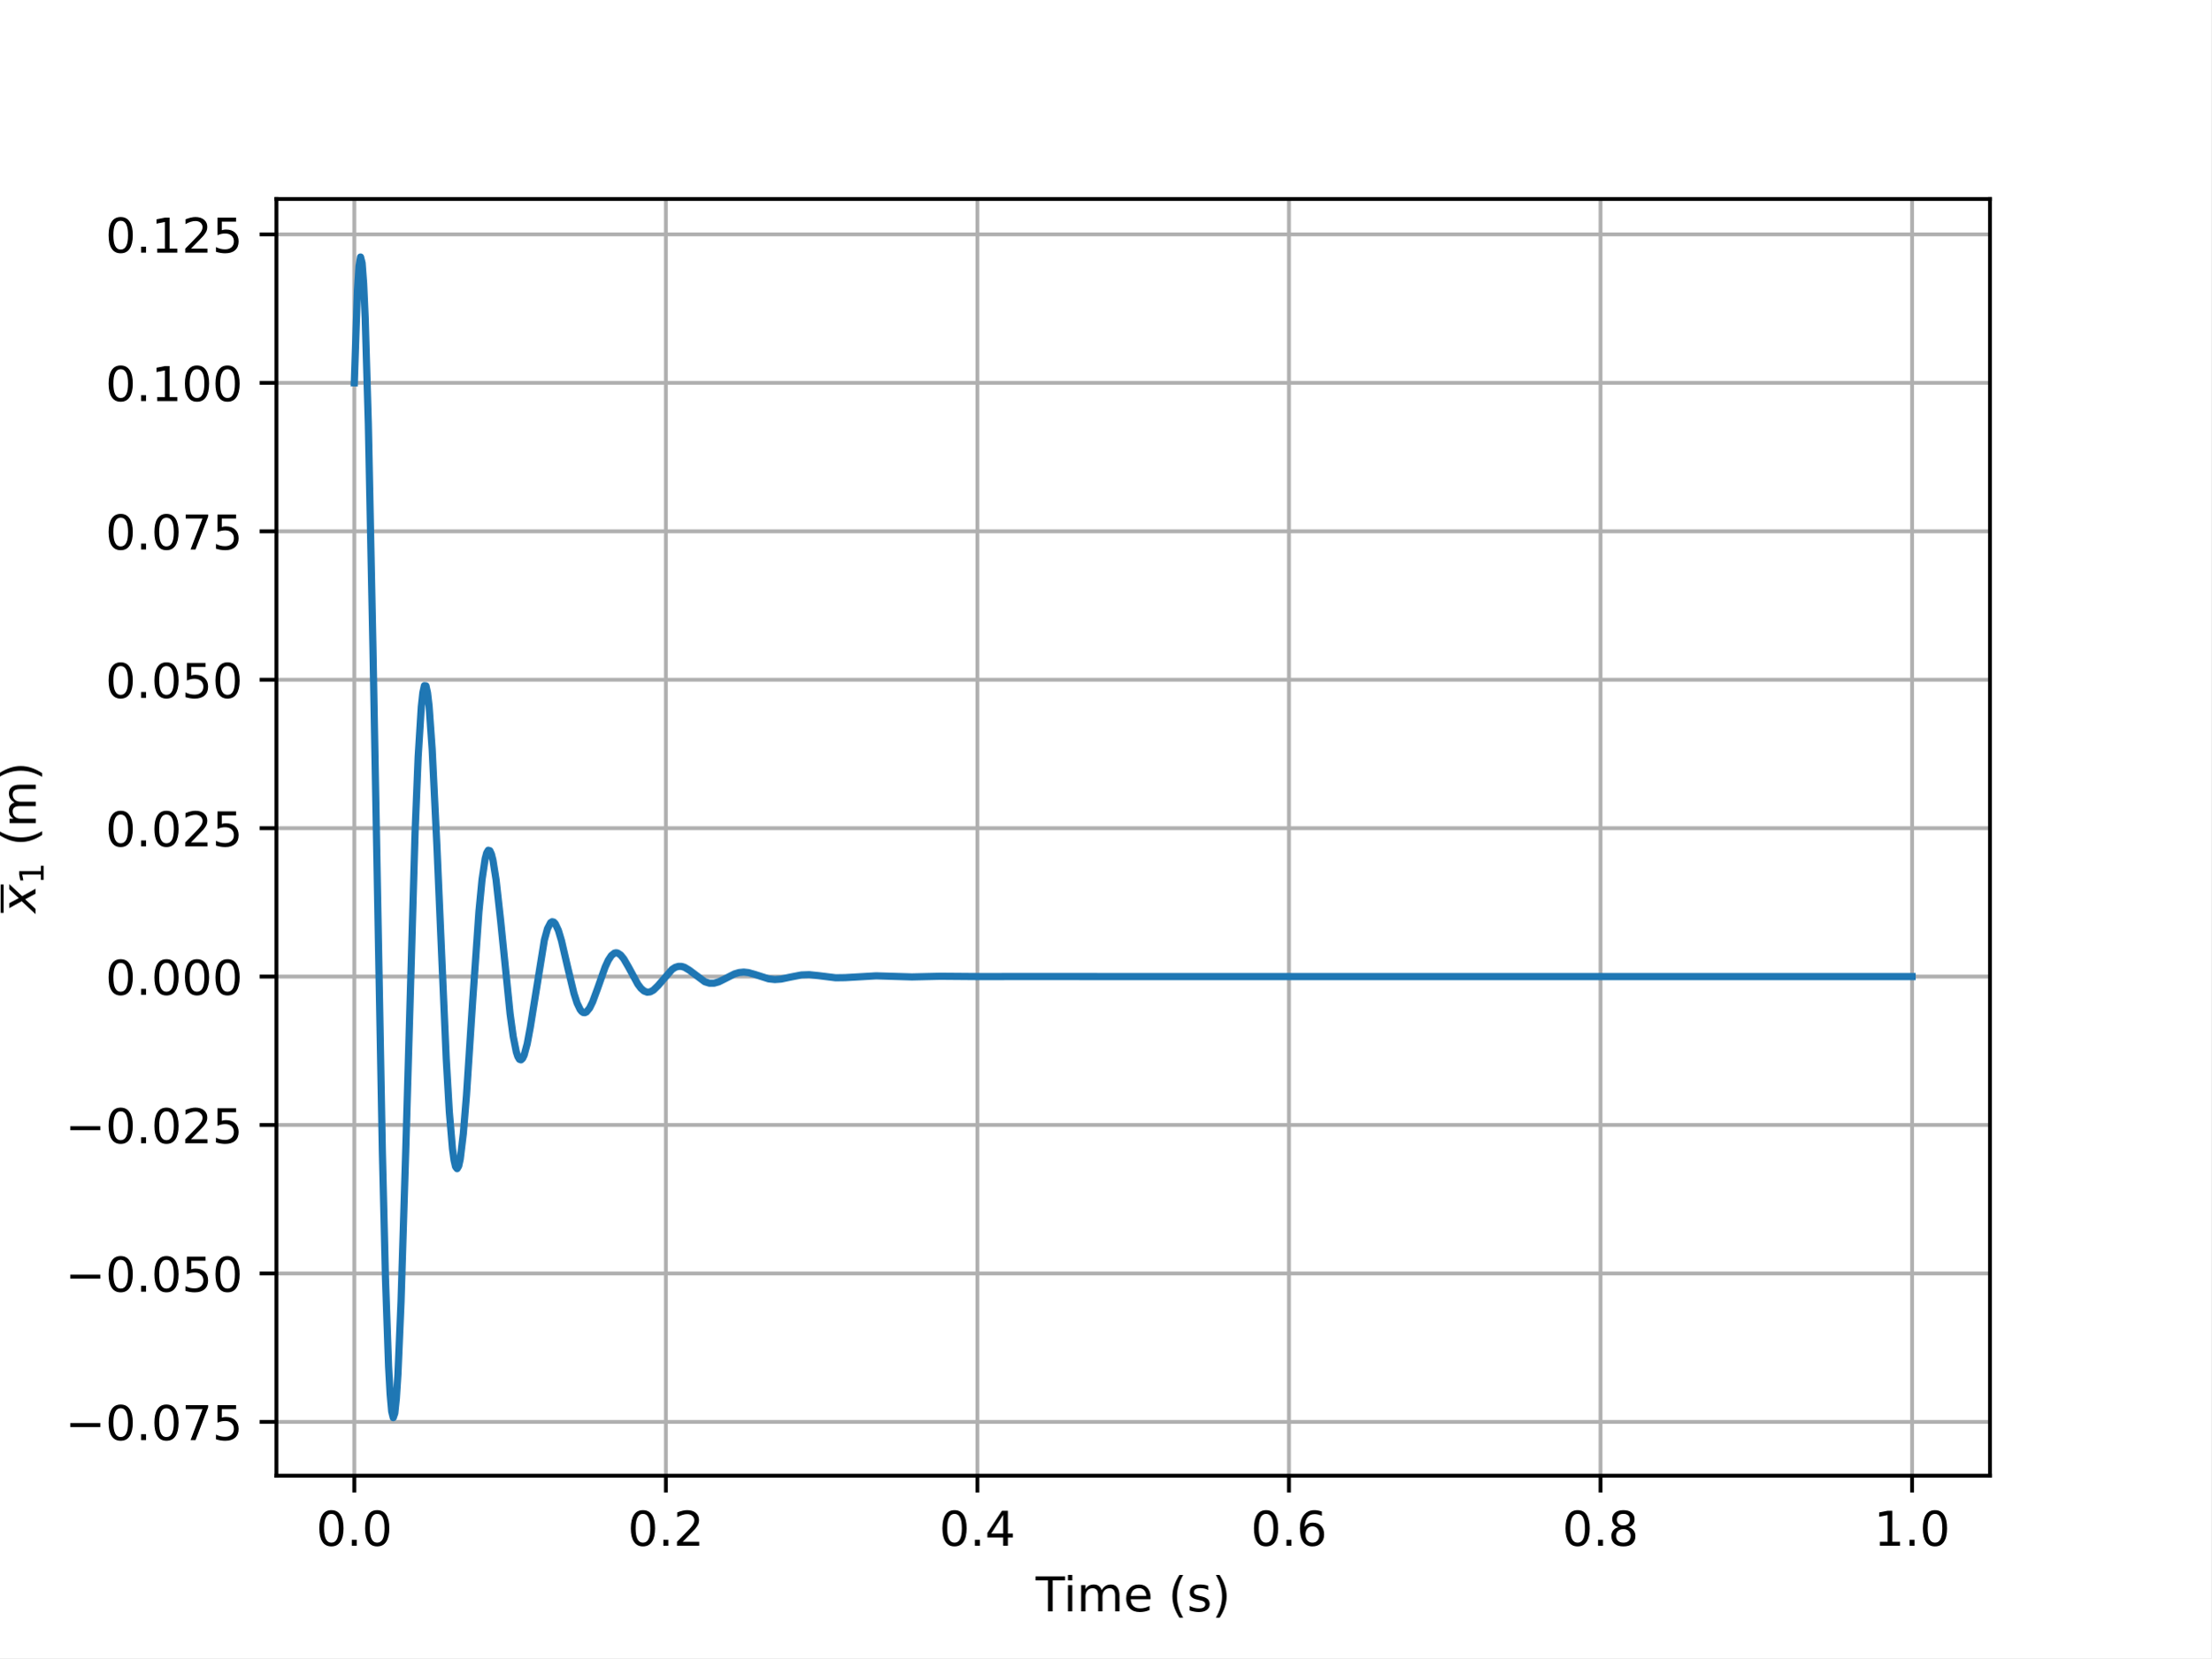
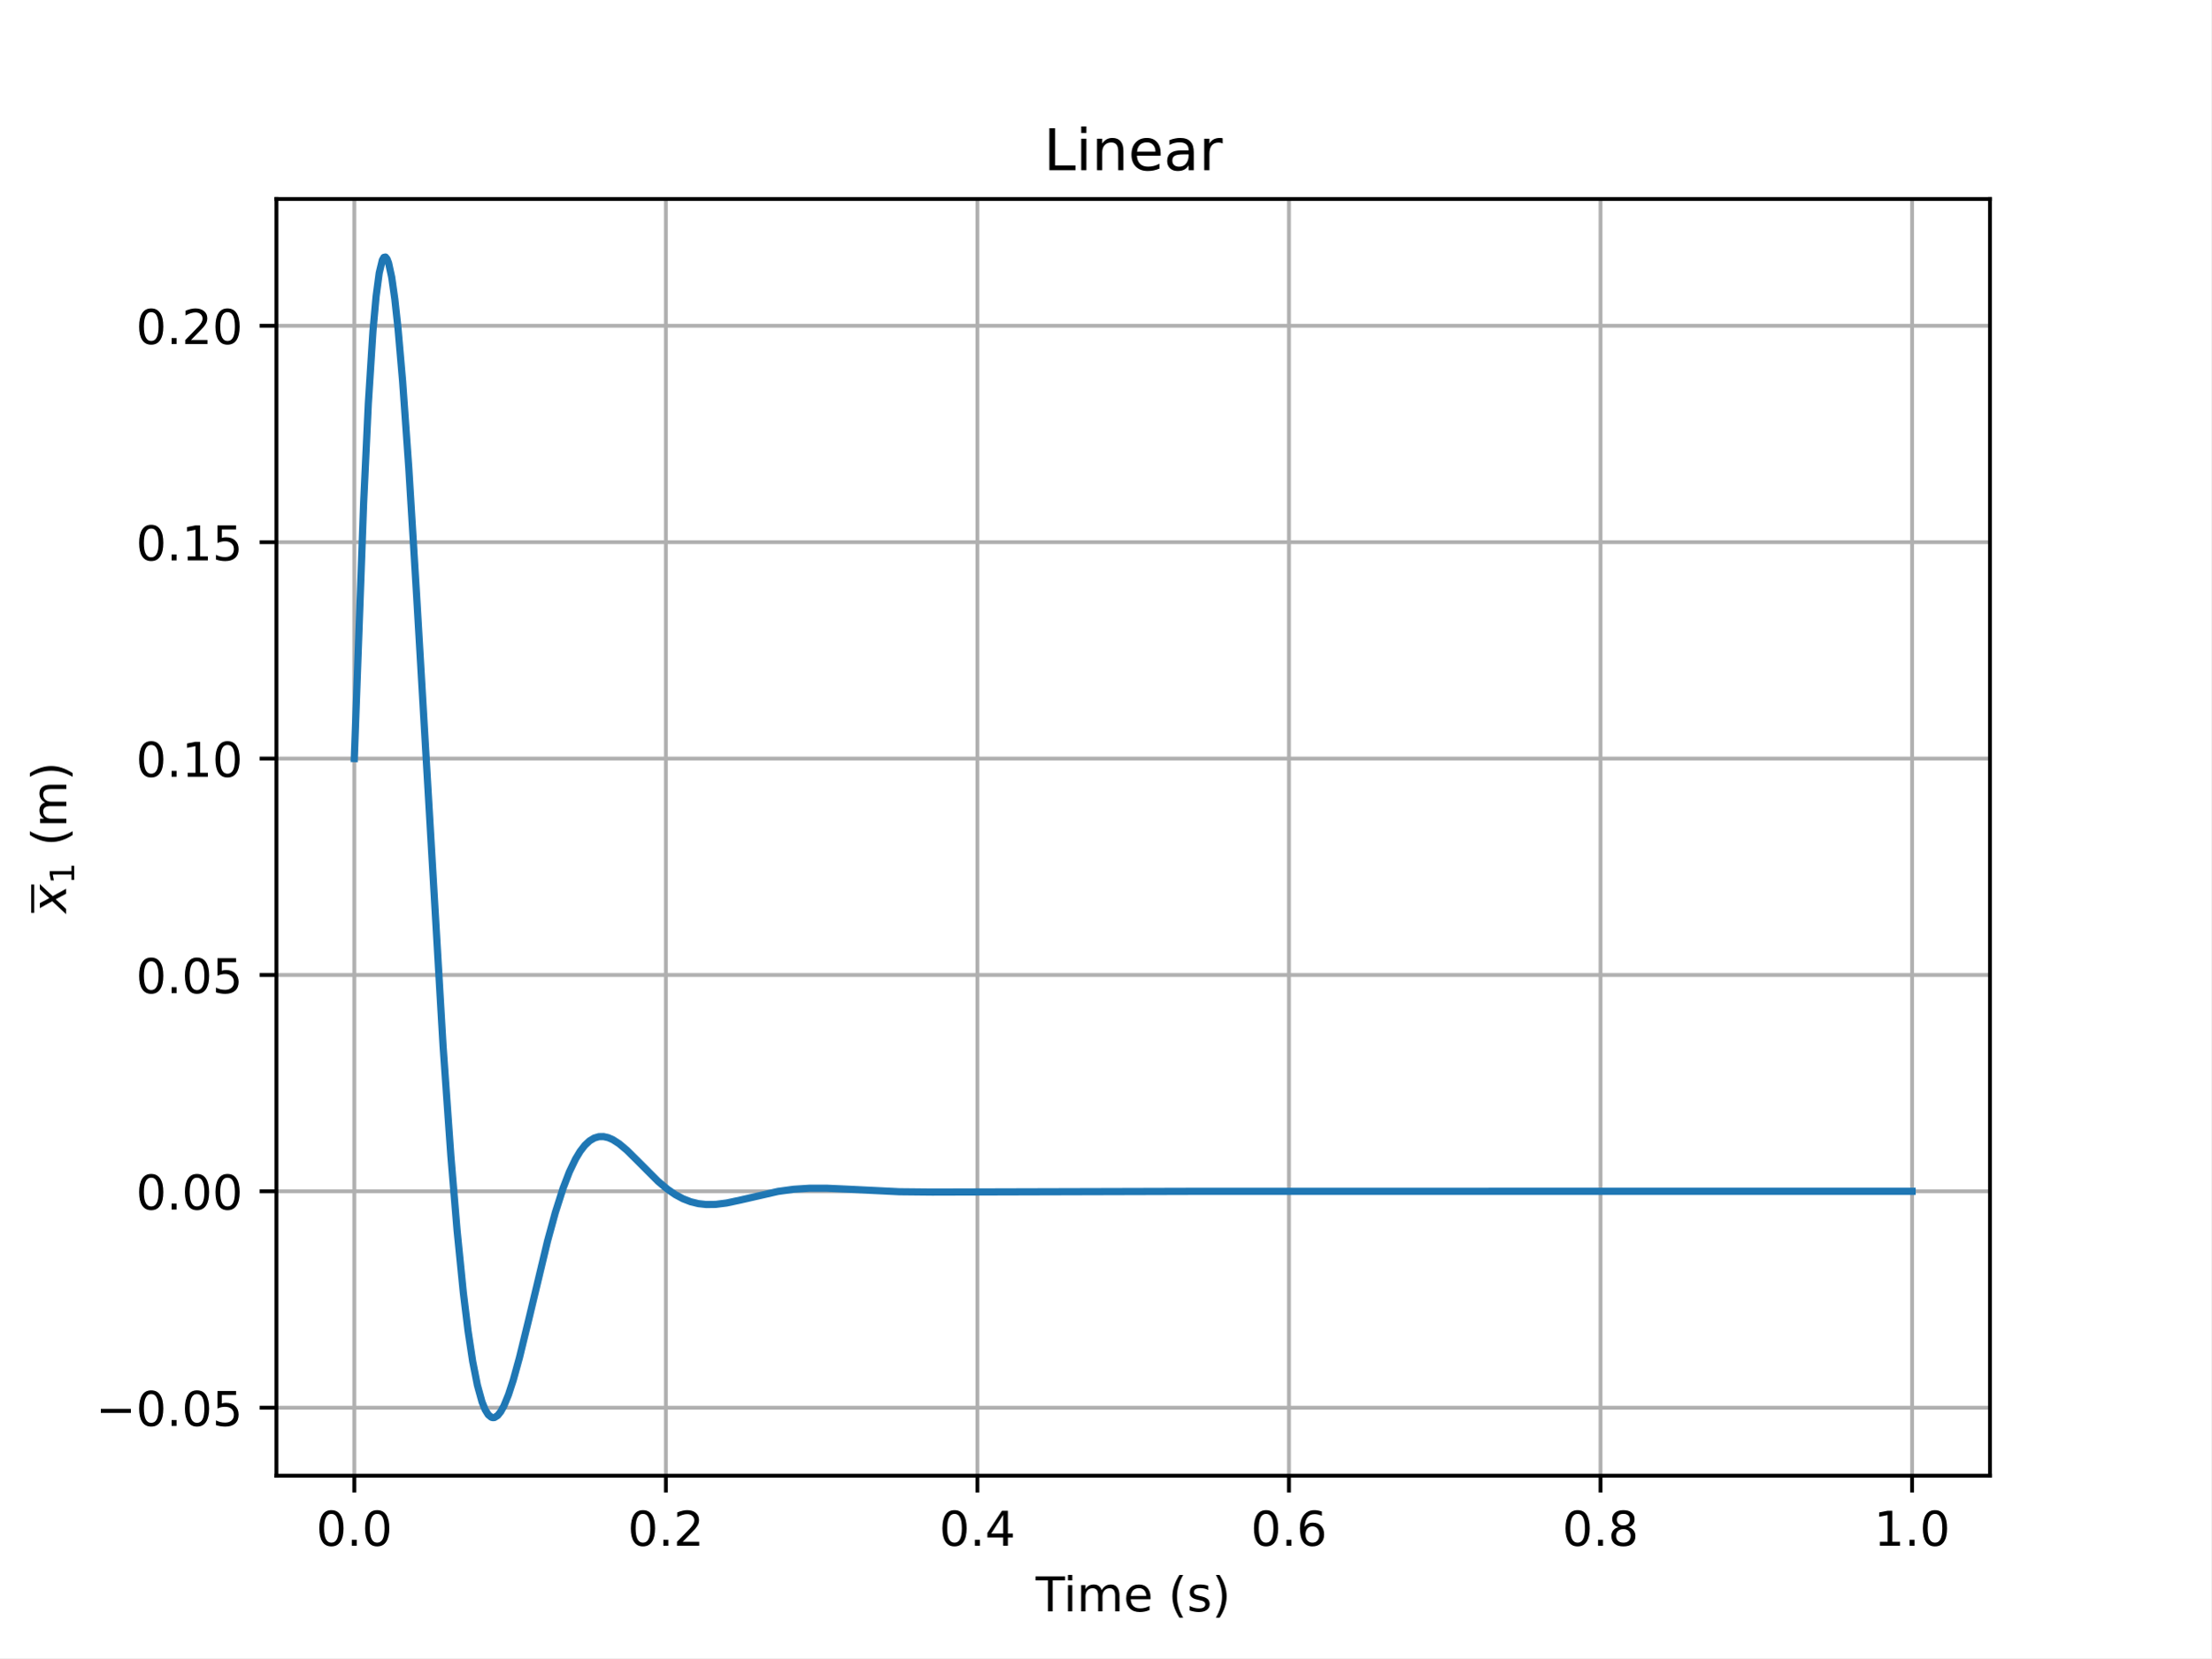
<svg xmlns="http://www.w3.org/2000/svg" xmlns:xlink="http://www.w3.org/1999/xlink" height="345.6pt" version="1.1" viewBox="0 0 460.8 345.6" width="460.8pt">
  <defs>
    <style type="text/css">*{stroke-linecap:butt;stroke-linejoin:round;}</style>
  </defs>
  <g id="figure_1">
    <g id="patch_1">
      <path d="M 0 345.6  L 460.8 345.6  L 460.8 0  L 0 0  z " style="fill:#ffffff;" />
    </g>
    <g id="axes_1">
      <g id="patch_2">
        <path d="M 57.6 307.584  L 414.72 307.584  L 414.72 41.472  L 57.6 41.472  z " style="fill:#ffffff;" />
      </g>
      <g id="matplotlib.axis_1">
        <g id="xtick_1">
          <g id="line2d_1">
-             <path clip-path="url(#p650471f668)" d="M 73.833 307.584  L 73.833 41.472  " style="fill:none;stroke:#b0b0b0;stroke-linecap:square;stroke-width:0.8;" />
+             <path clip-path="url(#p2b4ad64836)" d="M 73.833 307.584  L 73.833 41.472  " style="fill:none;stroke:#b0b0b0;stroke-linecap:square;stroke-width:0.8;" />
          </g>
          <g id="line2d_2">
            <defs>
-               <path d="M 0 0  L 0 3.5  " id="mcd8da61125" style="stroke:#000000;stroke-width:0.8;" />
+               <path d="M 0 0  L 0 3.5  " id="m8bdfd536b6" style="stroke:#000000;stroke-width:0.8;" />
            </defs>
            <g>
-               <use style="stroke:#000000;stroke-width:0.8;" x="73.833" xlink:href="#mcd8da61125" y="307.584" />
+               <use style="stroke:#000000;stroke-width:0.8;" x="73.833" xlink:href="#m8bdfd536b6" y="307.584" />
            </g>
          </g>
          <g id="text_1">
            <g transform="translate(65.88116 322.1824)scale(0.1 -0.1)">
              <defs>
                <path d="M 31.781 66.406  Q 24.172 66.406 20.328 58.906  Q 16.5 51.422 16.5 36.375  Q 16.5 21.391 20.328 13.891  Q 24.172 6.391 31.781 6.391  Q 39.453 6.391 43.281 13.891  Q 47.125 21.391 47.125 36.375  Q 47.125 51.422 43.281 58.906  Q 39.453 66.406 31.781 66.406  z M 31.781 74.219  Q 44.047 74.219 50.516 64.516  Q 56.984 54.828 56.984 36.375  Q 56.984 17.969 50.516 8.266  Q 44.047 -1.422 31.781 -1.422  Q 19.531 -1.422 13.062 8.266  Q 6.594 17.969 6.594 36.375  Q 6.594 54.828 13.062 64.516  Q 19.531 74.219 31.781 74.219  z " id="DejaVuSans-48" />
                <path d="M 10.688 12.406  L 21 12.406  L 21 0  L 10.688 0  z " id="DejaVuSans-46" />
              </defs>
              <use xlink:href="#DejaVuSans-48" />
              <use x="63.623" xlink:href="#DejaVuSans-46" />
              <use x="95.41" xlink:href="#DejaVuSans-48" />
            </g>
          </g>
        </g>
        <g id="xtick_2">
          <g id="line2d_3">
-             <path clip-path="url(#p650471f668)" d="M 138.764 307.584  L 138.764 41.472  " style="fill:none;stroke:#b0b0b0;stroke-linecap:square;stroke-width:0.8;" />
+             <path clip-path="url(#p2b4ad64836)" d="M 138.764 307.584  L 138.764 41.472  " style="fill:none;stroke:#b0b0b0;stroke-linecap:square;stroke-width:0.8;" />
          </g>
          <g id="line2d_4">
            <g>
-               <use style="stroke:#000000;stroke-width:0.8;" x="138.764" xlink:href="#mcd8da61125" y="307.584" />
+               <use style="stroke:#000000;stroke-width:0.8;" x="138.764" xlink:href="#m8bdfd536b6" y="307.584" />
            </g>
          </g>
          <g id="text_2">
            <g transform="translate(130.8121 322.1824)scale(0.1 -0.1)">
              <defs>
                <path d="M 19.188 8.297  L 53.609 8.297  L 53.609 0  L 7.328 0  L 7.328 8.297  Q 12.938 14.109 22.625 23.891  Q 32.328 33.688 34.812 36.531  Q 39.547 41.844 41.422 45.531  Q 43.312 49.219 43.312 52.781  Q 43.312 58.594 39.234 62.25  Q 35.156 65.922 28.609 65.922  Q 23.969 65.922 18.812 64.312  Q 13.672 62.703 7.812 59.422  L 7.812 69.391  Q 13.766 71.781 18.938 73  Q 24.125 74.219 28.422 74.219  Q 39.75 74.219 46.484 68.547  Q 53.219 62.891 53.219 53.422  Q 53.219 48.922 51.531 44.891  Q 49.859 40.875 45.406 35.406  Q 44.188 33.984 37.641 27.219  Q 31.109 20.453 19.188 8.297  z " id="DejaVuSans-50" />
              </defs>
              <use xlink:href="#DejaVuSans-48" />
              <use x="63.623" xlink:href="#DejaVuSans-46" />
              <use x="95.41" xlink:href="#DejaVuSans-50" />
            </g>
          </g>
        </g>
        <g id="xtick_3">
          <g id="line2d_5">
-             <path clip-path="url(#p650471f668)" d="M 203.695 307.584  L 203.695 41.472  " style="fill:none;stroke:#b0b0b0;stroke-linecap:square;stroke-width:0.8;" />
+             <path clip-path="url(#p2b4ad64836)" d="M 203.695 307.584  L 203.695 41.472  " style="fill:none;stroke:#b0b0b0;stroke-linecap:square;stroke-width:0.8;" />
          </g>
          <g id="line2d_6">
            <g>
-               <use style="stroke:#000000;stroke-width:0.8;" x="203.695" xlink:href="#mcd8da61125" y="307.584" />
+               <use style="stroke:#000000;stroke-width:0.8;" x="203.695" xlink:href="#m8bdfd536b6" y="307.584" />
            </g>
          </g>
          <g id="text_3">
            <g transform="translate(195.743 322.1824)scale(0.1 -0.1)">
              <defs>
                <path d="M 37.797 64.312  L 12.891 25.391  L 37.797 25.391  z M 35.203 72.906  L 47.609 72.906  L 47.609 25.391  L 58.016 25.391  L 58.016 17.188  L 47.609 17.188  L 47.609 0  L 37.797 0  L 37.797 17.188  L 4.891 17.188  L 4.891 26.703  z " id="DejaVuSans-52" />
              </defs>
              <use xlink:href="#DejaVuSans-48" />
              <use x="63.623" xlink:href="#DejaVuSans-46" />
              <use x="95.41" xlink:href="#DejaVuSans-52" />
            </g>
          </g>
        </g>
        <g id="xtick_4">
          <g id="line2d_7">
-             <path clip-path="url(#p650471f668)" d="M 268.625 307.584  L 268.625 41.472  " style="fill:none;stroke:#b0b0b0;stroke-linecap:square;stroke-width:0.8;" />
+             <path clip-path="url(#p2b4ad64836)" d="M 268.625 307.584  L 268.625 41.472  " style="fill:none;stroke:#b0b0b0;stroke-linecap:square;stroke-width:0.8;" />
          </g>
          <g id="line2d_8">
            <g>
-               <use style="stroke:#000000;stroke-width:0.8;" x="268.625" xlink:href="#mcd8da61125" y="307.584" />
+               <use style="stroke:#000000;stroke-width:0.8;" x="268.625" xlink:href="#m8bdfd536b6" y="307.584" />
            </g>
          </g>
          <g id="text_4">
            <g transform="translate(260.6739 322.1824)scale(0.1 -0.1)">
              <defs>
                <path d="M 33.016 40.375  Q 26.375 40.375 22.484 35.828  Q 18.609 31.297 18.609 23.391  Q 18.609 15.531 22.484 10.953  Q 26.375 6.391 33.016 6.391  Q 39.656 6.391 43.531 10.953  Q 47.406 15.531 47.406 23.391  Q 47.406 31.297 43.531 35.828  Q 39.656 40.375 33.016 40.375  z M 52.594 71.297  L 52.594 62.312  Q 48.875 64.062 45.094 64.984  Q 41.312 65.922 37.594 65.922  Q 27.828 65.922 22.672 59.328  Q 17.531 52.734 16.797 39.406  Q 19.672 43.656 24.016 45.922  Q 28.375 48.188 33.594 48.188  Q 44.578 48.188 50.953 41.516  Q 57.328 34.859 57.328 23.391  Q 57.328 12.156 50.688 5.359  Q 44.047 -1.422 33.016 -1.422  Q 20.359 -1.422 13.672 8.266  Q 6.984 17.969 6.984 36.375  Q 6.984 53.656 15.188 63.938  Q 23.391 74.219 37.203 74.219  Q 40.922 74.219 44.703 73.484  Q 48.484 72.75 52.594 71.297  z " id="DejaVuSans-54" />
              </defs>
              <use xlink:href="#DejaVuSans-48" />
              <use x="63.623" xlink:href="#DejaVuSans-46" />
              <use x="95.41" xlink:href="#DejaVuSans-54" />
            </g>
          </g>
        </g>
        <g id="xtick_5">
          <g id="line2d_9">
-             <path clip-path="url(#p650471f668)" d="M 333.556 307.584  L 333.556 41.472  " style="fill:none;stroke:#b0b0b0;stroke-linecap:square;stroke-width:0.8;" />
+             <path clip-path="url(#p2b4ad64836)" d="M 333.556 307.584  L 333.556 41.472  " style="fill:none;stroke:#b0b0b0;stroke-linecap:square;stroke-width:0.8;" />
          </g>
          <g id="line2d_10">
            <g>
-               <use style="stroke:#000000;stroke-width:0.8;" x="333.556" xlink:href="#mcd8da61125" y="307.584" />
+               <use style="stroke:#000000;stroke-width:0.8;" x="333.556" xlink:href="#m8bdfd536b6" y="307.584" />
            </g>
          </g>
          <g id="text_5">
            <g transform="translate(325.6048 322.1824)scale(0.1 -0.1)">
              <defs>
                <path d="M 31.781 34.625  Q 24.75 34.625 20.719 30.859  Q 16.703 27.094 16.703 20.516  Q 16.703 13.922 20.719 10.156  Q 24.75 6.391 31.781 6.391  Q 38.812 6.391 42.859 10.172  Q 46.922 13.969 46.922 20.516  Q 46.922 27.094 42.891 30.859  Q 38.875 34.625 31.781 34.625  z M 21.922 38.812  Q 15.578 40.375 12.031 44.719  Q 8.5 49.078 8.5 55.328  Q 8.5 64.062 14.719 69.141  Q 20.953 74.219 31.781 74.219  Q 42.672 74.219 48.875 69.141  Q 55.078 64.062 55.078 55.328  Q 55.078 49.078 51.531 44.719  Q 48 40.375 41.703 38.812  Q 48.828 37.156 52.797 32.312  Q 56.781 27.484 56.781 20.516  Q 56.781 9.906 50.312 4.234  Q 43.844 -1.422 31.781 -1.422  Q 19.734 -1.422 13.25 4.234  Q 6.781 9.906 6.781 20.516  Q 6.781 27.484 10.781 32.312  Q 14.797 37.156 21.922 38.812  z M 18.312 54.391  Q 18.312 48.734 21.844 45.562  Q 25.391 42.391 31.781 42.391  Q 38.141 42.391 41.719 45.562  Q 45.312 48.734 45.312 54.391  Q 45.312 60.062 41.719 63.234  Q 38.141 66.406 31.781 66.406  Q 25.391 66.406 21.844 63.234  Q 18.312 60.062 18.312 54.391  z " id="DejaVuSans-56" />
              </defs>
              <use xlink:href="#DejaVuSans-48" />
              <use x="63.623" xlink:href="#DejaVuSans-46" />
              <use x="95.41" xlink:href="#DejaVuSans-56" />
            </g>
          </g>
        </g>
        <g id="xtick_6">
          <g id="line2d_11">
-             <path clip-path="url(#p650471f668)" d="M 398.487 307.584  L 398.487 41.472  " style="fill:none;stroke:#b0b0b0;stroke-linecap:square;stroke-width:0.8;" />
+             <path clip-path="url(#p2b4ad64836)" d="M 398.487 307.584  L 398.487 41.472  " style="fill:none;stroke:#b0b0b0;stroke-linecap:square;stroke-width:0.8;" />
          </g>
          <g id="line2d_12">
            <g>
-               <use style="stroke:#000000;stroke-width:0.8;" x="398.487" xlink:href="#mcd8da61125" y="307.584" />
+               <use style="stroke:#000000;stroke-width:0.8;" x="398.487" xlink:href="#m8bdfd536b6" y="307.584" />
            </g>
          </g>
          <g id="text_6">
            <g transform="translate(390.5357 322.1824)scale(0.1 -0.1)">
              <defs>
                <path d="M 12.406 8.297  L 28.516 8.297  L 28.516 63.922  L 10.984 60.406  L 10.984 69.391  L 28.422 72.906  L 38.281 72.906  L 38.281 8.297  L 54.391 8.297  L 54.391 0  L 12.406 0  z " id="DejaVuSans-49" />
              </defs>
              <use xlink:href="#DejaVuSans-49" />
              <use x="63.623" xlink:href="#DejaVuSans-46" />
              <use x="95.41" xlink:href="#DejaVuSans-48" />
            </g>
          </g>
        </g>
        <g id="text_7">
          <g transform="translate(215.8311 335.8606)scale(0.1 -0.1)">
            <defs>
              <path d="M -0.297 72.906  L 61.375 72.906  L 61.375 64.594  L 35.5 64.594  L 35.5 0  L 25.594 0  L 25.594 64.594  L -0.297 64.594  z " id="DejaVuSans-84" />
              <path d="M 9.422 54.688  L 18.406 54.688  L 18.406 0  L 9.422 0  z M 9.422 75.984  L 18.406 75.984  L 18.406 64.594  L 9.422 64.594  z " id="DejaVuSans-105" />
              <path d="M 52 44.188  Q 55.375 50.25 60.062 53.125  Q 64.75 56 71.094 56  Q 79.641 56 84.281 50.016  Q 88.922 44.047 88.922 33.016  L 88.922 0  L 79.891 0  L 79.891 32.719  Q 79.891 40.578 77.094 44.375  Q 74.312 48.188 68.609 48.188  Q 61.625 48.188 57.562 43.547  Q 53.516 38.922 53.516 30.906  L 53.516 0  L 44.484 0  L 44.484 32.719  Q 44.484 40.625 41.703 44.406  Q 38.922 48.188 33.109 48.188  Q 26.219 48.188 22.156 43.531  Q 18.109 38.875 18.109 30.906  L 18.109 0  L 9.078 0  L 9.078 54.688  L 18.109 54.688  L 18.109 46.188  Q 21.188 51.219 25.484 53.609  Q 29.781 56 35.688 56  Q 41.656 56 45.828 52.969  Q 50 49.953 52 44.188  z " id="DejaVuSans-109" />
              <path d="M 56.203 29.594  L 56.203 25.203  L 14.891 25.203  Q 15.484 15.922 20.484 11.062  Q 25.484 6.203 34.422 6.203  Q 39.594 6.203 44.453 7.469  Q 49.312 8.734 54.109 11.281  L 54.109 2.781  Q 49.266 0.734 44.188 -0.344  Q 39.109 -1.422 33.891 -1.422  Q 20.797 -1.422 13.156 6.188  Q 5.516 13.812 5.516 26.812  Q 5.516 40.234 12.766 48.109  Q 20.016 56 32.328 56  Q 43.359 56 49.781 48.891  Q 56.203 41.797 56.203 29.594  z M 47.219 32.234  Q 47.125 39.594 43.094 43.984  Q 39.062 48.391 32.422 48.391  Q 24.906 48.391 20.391 44.141  Q 15.875 39.891 15.188 32.172  z " id="DejaVuSans-101" />
              <path id="DejaVuSans-32" />
              <path d="M 31 75.875  Q 24.469 64.656 21.281 53.656  Q 18.109 42.672 18.109 31.391  Q 18.109 20.125 21.312 9.062  Q 24.516 -2 31 -13.188  L 23.188 -13.188  Q 15.875 -1.703 12.234 9.375  Q 8.594 20.453 8.594 31.391  Q 8.594 42.281 12.203 53.312  Q 15.828 64.359 23.188 75.875  z " id="DejaVuSans-40" />
              <path d="M 44.281 53.078  L 44.281 44.578  Q 40.484 46.531 36.375 47.5  Q 32.281 48.484 27.875 48.484  Q 21.188 48.484 17.844 46.438  Q 14.5 44.391 14.5 40.281  Q 14.5 37.156 16.891 35.375  Q 19.281 33.594 26.516 31.984  L 29.594 31.297  Q 39.156 29.25 43.188 25.516  Q 47.219 21.781 47.219 15.094  Q 47.219 7.469 41.188 3.016  Q 35.156 -1.422 24.609 -1.422  Q 20.219 -1.422 15.453 -0.562  Q 10.688 0.297 5.422 2  L 5.422 11.281  Q 10.406 8.688 15.234 7.391  Q 20.062 6.109 24.812 6.109  Q 31.156 6.109 34.562 8.281  Q 37.984 10.453 37.984 14.406  Q 37.984 18.062 35.516 20.016  Q 33.062 21.969 24.703 23.781  L 21.578 24.516  Q 13.234 26.266 9.516 29.906  Q 5.812 33.547 5.812 39.891  Q 5.812 47.609 11.281 51.797  Q 16.75 56 26.812 56  Q 31.781 56 36.172 55.266  Q 40.578 54.547 44.281 53.078  z " id="DejaVuSans-115" />
              <path d="M 8.016 75.875  L 15.828 75.875  Q 23.141 64.359 26.781 53.312  Q 30.422 42.281 30.422 31.391  Q 30.422 20.453 26.781 9.375  Q 23.141 -1.703 15.828 -13.188  L 8.016 -13.188  Q 14.5 -2 17.703 9.062  Q 20.906 20.125 20.906 31.391  Q 20.906 42.672 17.703 53.656  Q 14.5 64.656 8.016 75.875  z " id="DejaVuSans-41" />
            </defs>
            <use xlink:href="#DejaVuSans-84" />
            <use x="57.959" xlink:href="#DejaVuSans-105" />
            <use x="85.742" xlink:href="#DejaVuSans-109" />
            <use x="183.154" xlink:href="#DejaVuSans-101" />
            <use x="244.678" xlink:href="#DejaVuSans-32" />
            <use x="276.465" xlink:href="#DejaVuSans-40" />
            <use x="315.479" xlink:href="#DejaVuSans-115" />
            <use x="367.578" xlink:href="#DejaVuSans-41" />
          </g>
        </g>
      </g>
      <g id="matplotlib.axis_2">
        <g id="ytick_1">
          <g id="line2d_13">
-             <path clip-path="url(#p650471f668)" d="M 57.6 296.369  L 414.72 296.369  " style="fill:none;stroke:#b0b0b0;stroke-linecap:square;stroke-width:0.8;" />
+             <path clip-path="url(#p2b4ad64836)" d="M 57.6 293.412  L 414.72 293.412  " style="fill:none;stroke:#b0b0b0;stroke-linecap:square;stroke-width:0.8;" />
          </g>
          <g id="line2d_14">
            <defs>
-               <path d="M 0 0  L -3.5 0  " id="m97579c735f" style="stroke:#000000;stroke-width:0.8;" />
+               <path d="M 0 0  L -3.5 0  " id="ma473a7f3d8" style="stroke:#000000;stroke-width:0.8;" />
            </defs>
            <g>
-               <use style="stroke:#000000;stroke-width:0.8;" x="57.6" xlink:href="#m97579c735f" y="296.369" />
+               <use style="stroke:#000000;stroke-width:0.8;" x="57.6" xlink:href="#ma473a7f3d8" y="293.412" />
            </g>
          </g>
          <g id="text_8">
-             <g transform="translate(13.59219 300.1682)scale(0.1 -0.1)">
+             <g transform="translate(19.95469 297.2117)scale(0.1 -0.1)">
              <defs>
                <path d="M 10.594 35.5  L 73.188 35.5  L 73.188 27.203  L 10.594 27.203  z " id="DejaVuSans-8722" />
-                 <path d="M 8.203 72.906  L 55.078 72.906  L 55.078 68.703  L 28.609 0  L 18.312 0  L 43.219 64.594  L 8.203 64.594  z " id="DejaVuSans-55" />
                <path d="M 10.797 72.906  L 49.516 72.906  L 49.516 64.594  L 19.828 64.594  L 19.828 46.734  Q 21.969 47.469 24.109 47.828  Q 26.266 48.188 28.422 48.188  Q 40.625 48.188 47.75 41.5  Q 54.891 34.812 54.891 23.391  Q 54.891 11.625 47.562 5.094  Q 40.234 -1.422 26.906 -1.422  Q 22.312 -1.422 17.547 -0.641  Q 12.797 0.141 7.719 1.703  L 7.719 11.625  Q 12.109 9.234 16.797 8.062  Q 21.484 6.891 26.703 6.891  Q 35.156 6.891 40.078 11.328  Q 45.016 15.766 45.016 23.391  Q 45.016 31 40.078 35.438  Q 35.156 39.891 26.703 39.891  Q 22.75 39.891 18.812 39.016  Q 14.891 38.141 10.797 36.281  z " id="DejaVuSans-53" />
              </defs>
-               <use xlink:href="#DejaVuSans-8722" />
-               <use x="83.789" xlink:href="#DejaVuSans-48" />
-               <use x="147.412" xlink:href="#DejaVuSans-46" />
-               <use x="179.199" xlink:href="#DejaVuSans-48" />
-               <use x="242.822" xlink:href="#DejaVuSans-55" />
-               <use x="306.445" xlink:href="#DejaVuSans-53" />
-             </g>
-           </g>
-         </g>
-         <g id="ytick_2">
-           <g id="line2d_15">
-             <path clip-path="url(#p650471f668)" d="M 57.6 265.429  L 414.72 265.429  " style="fill:none;stroke:#b0b0b0;stroke-linecap:square;stroke-width:0.8;" />
-           </g>
-           <g id="line2d_16">
-             <g>
-               <use style="stroke:#000000;stroke-width:0.8;" x="57.6" xlink:href="#m97579c735f" y="265.429" />
-             </g>
-           </g>
-           <g id="text_9">
-             <g transform="translate(13.59219 269.2286)scale(0.1 -0.1)">
              <use xlink:href="#DejaVuSans-8722" />
              <use x="83.789" xlink:href="#DejaVuSans-48" />
              <use x="147.412" xlink:href="#DejaVuSans-46" />
              <use x="179.199" xlink:href="#DejaVuSans-48" />
              <use x="242.822" xlink:href="#DejaVuSans-53" />
-               <use x="306.445" xlink:href="#DejaVuSans-48" />
+             </g>
+           </g>
+         </g>
+         <g id="ytick_2">
+           <g id="line2d_15">
+             <path clip-path="url(#p2b4ad64836)" d="M 57.6 248.31  L 414.72 248.31  " style="fill:none;stroke:#b0b0b0;stroke-linecap:square;stroke-width:0.8;" />
+           </g>
+           <g id="line2d_16">
+             <g>
+               <use style="stroke:#000000;stroke-width:0.8;" x="57.6" xlink:href="#ma473a7f3d8" y="248.31" />
+             </g>
+           </g>
+           <g id="text_9">
+             <g transform="translate(28.33438 252.1093)scale(0.1 -0.1)">
+               <use xlink:href="#DejaVuSans-48" />
+               <use x="63.623" xlink:href="#DejaVuSans-46" />
+               <use x="95.41" xlink:href="#DejaVuSans-48" />
+               <use x="159.033" xlink:href="#DejaVuSans-48" />
            </g>
          </g>
        </g>
        <g id="ytick_3">
          <g id="line2d_17">
-             <path clip-path="url(#p650471f668)" d="M 57.6 234.49  L 414.72 234.49  " style="fill:none;stroke:#b0b0b0;stroke-linecap:square;stroke-width:0.8;" />
+             <path clip-path="url(#p2b4ad64836)" d="M 57.6 203.208  L 414.72 203.208  " style="fill:none;stroke:#b0b0b0;stroke-linecap:square;stroke-width:0.8;" />
          </g>
          <g id="line2d_18">
            <g>
-               <use style="stroke:#000000;stroke-width:0.8;" x="57.6" xlink:href="#m97579c735f" y="234.49" />
+               <use style="stroke:#000000;stroke-width:0.8;" x="57.6" xlink:href="#ma473a7f3d8" y="203.208" />
            </g>
          </g>
          <g id="text_10">
-             <g transform="translate(13.59219 238.289)scale(0.1 -0.1)">
-               <use xlink:href="#DejaVuSans-8722" />
-               <use x="83.789" xlink:href="#DejaVuSans-48" />
-               <use x="147.412" xlink:href="#DejaVuSans-46" />
-               <use x="179.199" xlink:href="#DejaVuSans-48" />
-               <use x="242.822" xlink:href="#DejaVuSans-50" />
-               <use x="306.445" xlink:href="#DejaVuSans-53" />
+             <g transform="translate(28.33438 207.0069)scale(0.1 -0.1)">
+               <use xlink:href="#DejaVuSans-48" />
+               <use x="63.623" xlink:href="#DejaVuSans-46" />
+               <use x="95.41" xlink:href="#DejaVuSans-48" />
+               <use x="159.033" xlink:href="#DejaVuSans-53" />
            </g>
          </g>
        </g>
        <g id="ytick_4">
          <g id="line2d_19">
-             <path clip-path="url(#p650471f668)" d="M 57.6 203.55  L 414.72 203.55  " style="fill:none;stroke:#b0b0b0;stroke-linecap:square;stroke-width:0.8;" />
+             <path clip-path="url(#p2b4ad64836)" d="M 57.6 158.105  L 414.72 158.105  " style="fill:none;stroke:#b0b0b0;stroke-linecap:square;stroke-width:0.8;" />
          </g>
          <g id="line2d_20">
            <g>
-               <use style="stroke:#000000;stroke-width:0.8;" x="57.6" xlink:href="#m97579c735f" y="203.55" />
+               <use style="stroke:#000000;stroke-width:0.8;" x="57.6" xlink:href="#ma473a7f3d8" y="158.105" />
            </g>
          </g>
          <g id="text_11">
-             <g transform="translate(21.97188 207.3494)scale(0.1 -0.1)">
-               <use xlink:href="#DejaVuSans-48" />
-               <use x="63.623" xlink:href="#DejaVuSans-46" />
-               <use x="95.41" xlink:href="#DejaVuSans-48" />
+             <g transform="translate(28.33438 161.9045)scale(0.1 -0.1)">
+               <use xlink:href="#DejaVuSans-48" />
+               <use x="63.623" xlink:href="#DejaVuSans-46" />
+               <use x="95.41" xlink:href="#DejaVuSans-49" />
              <use x="159.033" xlink:href="#DejaVuSans-48" />
-               <use x="222.656" xlink:href="#DejaVuSans-48" />
            </g>
          </g>
        </g>
        <g id="ytick_5">
          <g id="line2d_21">
-             <path clip-path="url(#p650471f668)" d="M 57.6 172.611  L 414.72 172.611  " style="fill:none;stroke:#b0b0b0;stroke-linecap:square;stroke-width:0.8;" />
+             <path clip-path="url(#p2b4ad64836)" d="M 57.6 113.003  L 414.72 113.003  " style="fill:none;stroke:#b0b0b0;stroke-linecap:square;stroke-width:0.8;" />
          </g>
          <g id="line2d_22">
            <g>
-               <use style="stroke:#000000;stroke-width:0.8;" x="57.6" xlink:href="#m97579c735f" y="172.611" />
+               <use style="stroke:#000000;stroke-width:0.8;" x="57.6" xlink:href="#ma473a7f3d8" y="113.003" />
            </g>
          </g>
          <g id="text_12">
-             <g transform="translate(21.97188 176.4098)scale(0.1 -0.1)">
-               <use xlink:href="#DejaVuSans-48" />
-               <use x="63.623" xlink:href="#DejaVuSans-46" />
-               <use x="95.41" xlink:href="#DejaVuSans-48" />
-               <use x="159.033" xlink:href="#DejaVuSans-50" />
-               <use x="222.656" xlink:href="#DejaVuSans-53" />
+             <g transform="translate(28.33438 116.8021)scale(0.1 -0.1)">
+               <use xlink:href="#DejaVuSans-48" />
+               <use x="63.623" xlink:href="#DejaVuSans-46" />
+               <use x="95.41" xlink:href="#DejaVuSans-49" />
+               <use x="159.033" xlink:href="#DejaVuSans-53" />
            </g>
          </g>
        </g>
        <g id="ytick_6">
          <g id="line2d_23">
-             <path clip-path="url(#p650471f668)" d="M 57.6 141.671  L 414.72 141.671  " style="fill:none;stroke:#b0b0b0;stroke-linecap:square;stroke-width:0.8;" />
+             <path clip-path="url(#p2b4ad64836)" d="M 57.6 67.9  L 414.72 67.9  " style="fill:none;stroke:#b0b0b0;stroke-linecap:square;stroke-width:0.8;" />
          </g>
          <g id="line2d_24">
            <g>
-               <use style="stroke:#000000;stroke-width:0.8;" x="57.6" xlink:href="#m97579c735f" y="141.671" />
+               <use style="stroke:#000000;stroke-width:0.8;" x="57.6" xlink:href="#ma473a7f3d8" y="67.9" />
            </g>
          </g>
          <g id="text_13">
-             <g transform="translate(21.97188 145.4702)scale(0.1 -0.1)">
-               <use xlink:href="#DejaVuSans-48" />
-               <use x="63.623" xlink:href="#DejaVuSans-46" />
-               <use x="95.41" xlink:href="#DejaVuSans-48" />
-               <use x="159.033" xlink:href="#DejaVuSans-53" />
-               <use x="222.656" xlink:href="#DejaVuSans-48" />
-             </g>
-           </g>
-         </g>
-         <g id="ytick_7">
-           <g id="line2d_25">
-             <path clip-path="url(#p650471f668)" d="M 57.6 110.731  L 414.72 110.731  " style="fill:none;stroke:#b0b0b0;stroke-linecap:square;stroke-width:0.8;" />
-           </g>
-           <g id="line2d_26">
-             <g>
-               <use style="stroke:#000000;stroke-width:0.8;" x="57.6" xlink:href="#m97579c735f" y="110.731" />
-             </g>
-           </g>
-           <g id="text_14">
-             <g transform="translate(21.97188 114.5306)scale(0.1 -0.1)">
-               <use xlink:href="#DejaVuSans-48" />
-               <use x="63.623" xlink:href="#DejaVuSans-46" />
-               <use x="95.41" xlink:href="#DejaVuSans-48" />
-               <use x="159.033" xlink:href="#DejaVuSans-55" />
-               <use x="222.656" xlink:href="#DejaVuSans-53" />
-             </g>
-           </g>
-         </g>
-         <g id="ytick_8">
-           <g id="line2d_27">
-             <path clip-path="url(#p650471f668)" d="M 57.6 79.792  L 414.72 79.792  " style="fill:none;stroke:#b0b0b0;stroke-linecap:square;stroke-width:0.8;" />
-           </g>
-           <g id="line2d_28">
-             <g>
-               <use style="stroke:#000000;stroke-width:0.8;" x="57.6" xlink:href="#m97579c735f" y="79.792" />
-             </g>
-           </g>
-           <g id="text_15">
-             <g transform="translate(21.97188 83.59096)scale(0.1 -0.1)">
-               <use xlink:href="#DejaVuSans-48" />
-               <use x="63.623" xlink:href="#DejaVuSans-46" />
-               <use x="95.41" xlink:href="#DejaVuSans-49" />
+             <g transform="translate(28.33438 71.69966)scale(0.1 -0.1)">
+               <use xlink:href="#DejaVuSans-48" />
+               <use x="63.623" xlink:href="#DejaVuSans-46" />
+               <use x="95.41" xlink:href="#DejaVuSans-50" />
              <use x="159.033" xlink:href="#DejaVuSans-48" />
-               <use x="222.656" xlink:href="#DejaVuSans-48" />
-             </g>
-           </g>
-         </g>
-         <g id="ytick_9">
-           <g id="line2d_29">
-             <path clip-path="url(#p650471f668)" d="M 57.6 48.852  L 414.72 48.852  " style="fill:none;stroke:#b0b0b0;stroke-linecap:square;stroke-width:0.8;" />
-           </g>
-           <g id="line2d_30">
-             <g>
-               <use style="stroke:#000000;stroke-width:0.8;" x="57.6" xlink:href="#m97579c735f" y="48.852" />
-             </g>
-           </g>
-           <g id="text_16">
-             <g transform="translate(21.97188 52.65136)scale(0.1 -0.1)">
-               <use xlink:href="#DejaVuSans-48" />
-               <use x="63.623" xlink:href="#DejaVuSans-46" />
-               <use x="95.41" xlink:href="#DejaVuSans-49" />
-               <use x="159.033" xlink:href="#DejaVuSans-50" />
-               <use x="222.656" xlink:href="#DejaVuSans-53" />
-             </g>
-           </g>
-         </g>
-         <g id="text_17">
-           <g transform="translate(7.5125 190.278)rotate(-90)scale(0.1 -0.1)">
+             </g>
+           </g>
+         </g>
+         <g id="text_14">
+           <g transform="translate(13.875 190.278)rotate(-90)scale(0.1 -0.1)">
            <defs>
              <path d="M 60.016 54.688  L 34.906 27.875  L 50.297 0  L 39.984 0  L 28.422 21.688  L 8.297 0  L -2.594 0  L 24.312 28.812  L 10.016 54.688  L 20.312 54.688  L 30.812 34.906  L 49.125 54.688  z " id="DejaVuSans-Oblique-120" />
            </defs>
            <use transform="translate(0 1.0625)" xlink:href="#DejaVuSans-Oblique-120" />
            <use transform="translate(60.13672 -15.84375)scale(0.7)" xlink:href="#DejaVuSans-49" />
            <use transform="translate(107.4072 0.5625)" xlink:href="#DejaVuSans-32" />
            <use transform="translate(139.1943 0.5625)" xlink:href="#DejaVuSans-40" />
            <use transform="translate(178.208 0.5625)" xlink:href="#DejaVuSans-109" />
            <use transform="translate(275.6201 0.5625)" xlink:href="#DejaVuSans-41" />
            <path d="M 0 67.5  L 0 73.75  L 59.18 73.75  L 59.18 67.5  L 0 67.5  z " />
          </g>
        </g>
      </g>
-       <g id="line2d_31">
-         <path clip-path="url(#p650471f668)" d="M 73.833 79.792  L 74.482 60.588  L 74.807 55.492  L 75.131 53.568  L 75.456 54.811  L 75.781 59.115  L 76.105 66.301  L 76.755 88.355  L 77.729 135.559  L 79.677 239.971  L 80.326 266.364  L 80.975 284.767  L 81.3 290.627  L 81.624 294.2  L 81.949 295.488  L 82.274 294.545  L 82.598 291.479  L 82.923 286.448  L 83.572 271.362  L 84.546 239.969  L 86.494 173.529  L 87.144 157.72  L 87.793 147.325  L 88.118 144.363  L 88.442 142.916  L 88.767 142.95  L 89.091 144.399  L 89.416 147.177  L 90.065 156.238  L 91.039 176.193  L 92.987 220.6  L 93.637 231.74  L 94.286 239.4  L 94.611 241.781  L 94.935 243.176  L 95.26 243.589  L 95.585 243.046  L 95.909 241.59  L 96.559 236.241  L 97.208 228.325  L 98.506 208.564  L 99.805 190.041  L 100.454 183.321  L 101.104 178.978  L 101.428 177.77  L 101.753 177.217  L 102.078 177.308  L 102.402 178.015  L 102.727 179.293  L 103.376 183.338  L 104.35 192.089  L 106.298 211.285  L 106.947 216.029  L 107.597 219.257  L 107.921 220.238  L 108.246 220.786  L 108.571 220.911  L 108.895 220.624  L 109.22 219.948  L 109.869 217.552  L 110.519 214.058  L 113.441 195.931  L 114.09 193.578  L 114.739 192.322  L 115.064 192.116  L 115.389 192.187  L 115.713 192.524  L 116.362 193.917  L 117.012 196.08  L 118.31 201.662  L 119.609 207.056  L 120.258 209.072  L 120.908 210.425  L 121.232 210.828  L 121.557 211.045  L 121.882 211.075  L 122.206 210.927  L 122.856 210.143  L 123.505 208.818  L 124.479 206.176  L 126.102 201.584  L 126.751 200.17  L 127.401 199.175  L 128.05 198.661  L 128.375 198.589  L 128.699 198.636  L 129.349 199.061  L 129.998 199.864  L 130.972 201.549  L 132.92 205.132  L 133.569 205.993  L 134.218 206.56  L 134.868 206.806  L 135.517 206.737  L 136.166 206.381  L 137.14 205.432  L 140.062 202.049  L 140.712 201.632  L 141.361 201.423  L 142.01 201.425  L 142.659 201.621  L 143.633 202.205  L 146.88 204.629  L 147.854 204.933  L 148.828 204.925  L 149.802 204.644  L 151.101 203.998  L 153.048 203.005  L 154.022 202.71  L 154.996 202.617  L 155.97 202.722  L 157.269 203.089  L 160.191 204.026  L 161.489 204.164  L 162.788 204.07  L 164.736 203.656  L 167.009 203.214  L 168.632 203.153  L 170.58 203.356  L 174.151 203.802  L 176.099 203.773  L 182.592 203.398  L 190.059 203.623  L 195.903 203.485  L 204.669 203.556  L 210.837 203.54  L 219.278 203.542  L 237.134 203.548  L 283.884 203.55  L 398.487 203.55  L 398.487 203.55  " style="fill:none;stroke:#1f77b4;stroke-linecap:square;stroke-width:1.5;" />
+       <g id="line2d_25">
+         <path clip-path="url(#p2b4ad64836)" d="M 73.833 158.105  L 75.781 104.769  L 76.755 84.102  L 77.729 68.88  L 78.378 61.733  L 79.027 56.883  L 79.677 54.208  L 80.001 53.643  L 80.326 53.568  L 80.65 53.965  L 80.975 54.813  L 81.624 57.784  L 82.274 62.319  L 82.923 68.253  L 83.897 79.415  L 85.196 97.664  L 86.819 124.134  L 92.338 218.113  L 93.961 240.97  L 95.26 256.535  L 96.559 269.46  L 97.533 277.374  L 98.506 283.773  L 99.48 288.698  L 100.454 292.217  L 101.104 293.824  L 101.753 294.877  L 102.402 295.407  L 102.727 295.488  L 103.052 295.452  L 103.701 295.049  L 104.35 294.236  L 105 293.055  L 105.974 290.676  L 106.947 287.692  L 108.246 282.996  L 110.194 275.012  L 114.09 258.727  L 115.713 252.781  L 117.336 247.684  L 118.635 244.305  L 119.934 241.58  L 120.908 239.966  L 121.882 238.711  L 122.856 237.8  L 123.83 237.213  L 124.803 236.923  L 125.777 236.904  L 126.751 237.124  L 127.725 237.551  L 129.024 238.386  L 130.647 239.748  L 132.92 242  L 137.14 246.229  L 139.088 247.865  L 140.712 248.986  L 142.335 249.862  L 143.958 250.491  L 145.581 250.883  L 147.205 251.061  L 149.153 251.033  L 151.425 250.744  L 154.347 250.121  L 162.139 248.332  L 165.385 247.883  L 168.632 247.669  L 172.203 247.66  L 177.398 247.9  L 187.462 248.401  L 194.28 248.47  L 251.419 248.311  L 398.487 248.31  L 398.487 248.31  " style="fill:none;stroke:#1f77b4;stroke-linecap:square;stroke-width:1.5;" />
      </g>
      <g id="patch_3">
        <path d="M 57.6 307.584  L 57.6 41.472  " style="fill:none;stroke:#000000;stroke-linecap:square;stroke-linejoin:miter;stroke-width:0.8;" />
      </g>
      <g id="patch_4">
        <path d="M 414.72 307.584  L 414.72 41.472  " style="fill:none;stroke:#000000;stroke-linecap:square;stroke-linejoin:miter;stroke-width:0.8;" />
      </g>
      <g id="patch_5">
        <path d="M 57.6 307.584  L 414.72 307.584  " style="fill:none;stroke:#000000;stroke-linecap:square;stroke-linejoin:miter;stroke-width:0.8;" />
      </g>
      <g id="patch_6">
        <path d="M 57.6 41.472  L 414.72 41.472  " style="fill:none;stroke:#000000;stroke-linecap:square;stroke-linejoin:miter;stroke-width:0.8;" />
+       </g>
+       <g id="text_15">
+         <g transform="translate(217.5122 35.472)scale(0.12 -0.12)">
+           <defs>
+             <path d="M 9.812 72.906  L 19.672 72.906  L 19.672 8.297  L 55.172 8.297  L 55.172 0  L 9.812 0  z " id="DejaVuSans-76" />
+             <path d="M 54.891 33.016  L 54.891 0  L 45.906 0  L 45.906 32.719  Q 45.906 40.484 42.875 44.328  Q 39.844 48.188 33.797 48.188  Q 26.516 48.188 22.312 43.547  Q 18.109 38.922 18.109 30.906  L 18.109 0  L 9.078 0  L 9.078 54.688  L 18.109 54.688  L 18.109 46.188  Q 21.344 51.125 25.703 53.562  Q 30.078 56 35.797 56  Q 45.219 56 50.047 50.172  Q 54.891 44.344 54.891 33.016  z " id="DejaVuSans-110" />
+             <path d="M 34.281 27.484  Q 23.391 27.484 19.188 25  Q 14.984 22.516 14.984 16.5  Q 14.984 11.719 18.141 8.906  Q 21.297 6.109 26.703 6.109  Q 34.188 6.109 38.703 11.406  Q 43.219 16.703 43.219 25.484  L 43.219 27.484  z M 52.203 31.203  L 52.203 0  L 43.219 0  L 43.219 8.297  Q 40.141 3.328 35.547 0.953  Q 30.953 -1.422 24.312 -1.422  Q 15.922 -1.422 10.953 3.297  Q 6 8.016 6 15.922  Q 6 25.141 12.172 29.828  Q 18.359 34.516 30.609 34.516  L 43.219 34.516  L 43.219 35.406  Q 43.219 41.609 39.141 45  Q 35.062 48.391 27.688 48.391  Q 23 48.391 18.547 47.266  Q 14.109 46.141 10.016 43.891  L 10.016 52.203  Q 14.938 54.109 19.578 55.047  Q 24.219 56 28.609 56  Q 40.484 56 46.344 49.844  Q 52.203 43.703 52.203 31.203  z " id="DejaVuSans-97" />
+             <path d="M 41.109 46.297  Q 39.594 47.172 37.812 47.578  Q 36.031 48 33.891 48  Q 26.266 48 22.188 43.047  Q 18.109 38.094 18.109 28.812  L 18.109 0  L 9.078 0  L 9.078 54.688  L 18.109 54.688  L 18.109 46.188  Q 20.953 51.172 25.484 53.578  Q 30.031 56 36.531 56  Q 37.453 56 38.578 55.875  Q 39.703 55.766 41.062 55.516  z " id="DejaVuSans-114" />
+           </defs>
+           <use xlink:href="#DejaVuSans-76" />
+           <use x="55.713" xlink:href="#DejaVuSans-105" />
+           <use x="83.496" xlink:href="#DejaVuSans-110" />
+           <use x="146.875" xlink:href="#DejaVuSans-101" />
+           <use x="208.398" xlink:href="#DejaVuSans-97" />
+           <use x="269.678" xlink:href="#DejaVuSans-114" />
+         </g>
      </g>
    </g>
  </g>
  <defs>
-     <clipPath id="p650471f668">
+     <clipPath id="p2b4ad64836">
      <rect height="266.112" width="357.12" x="57.6" y="41.472" />
    </clipPath>
  </defs>
</svg>
